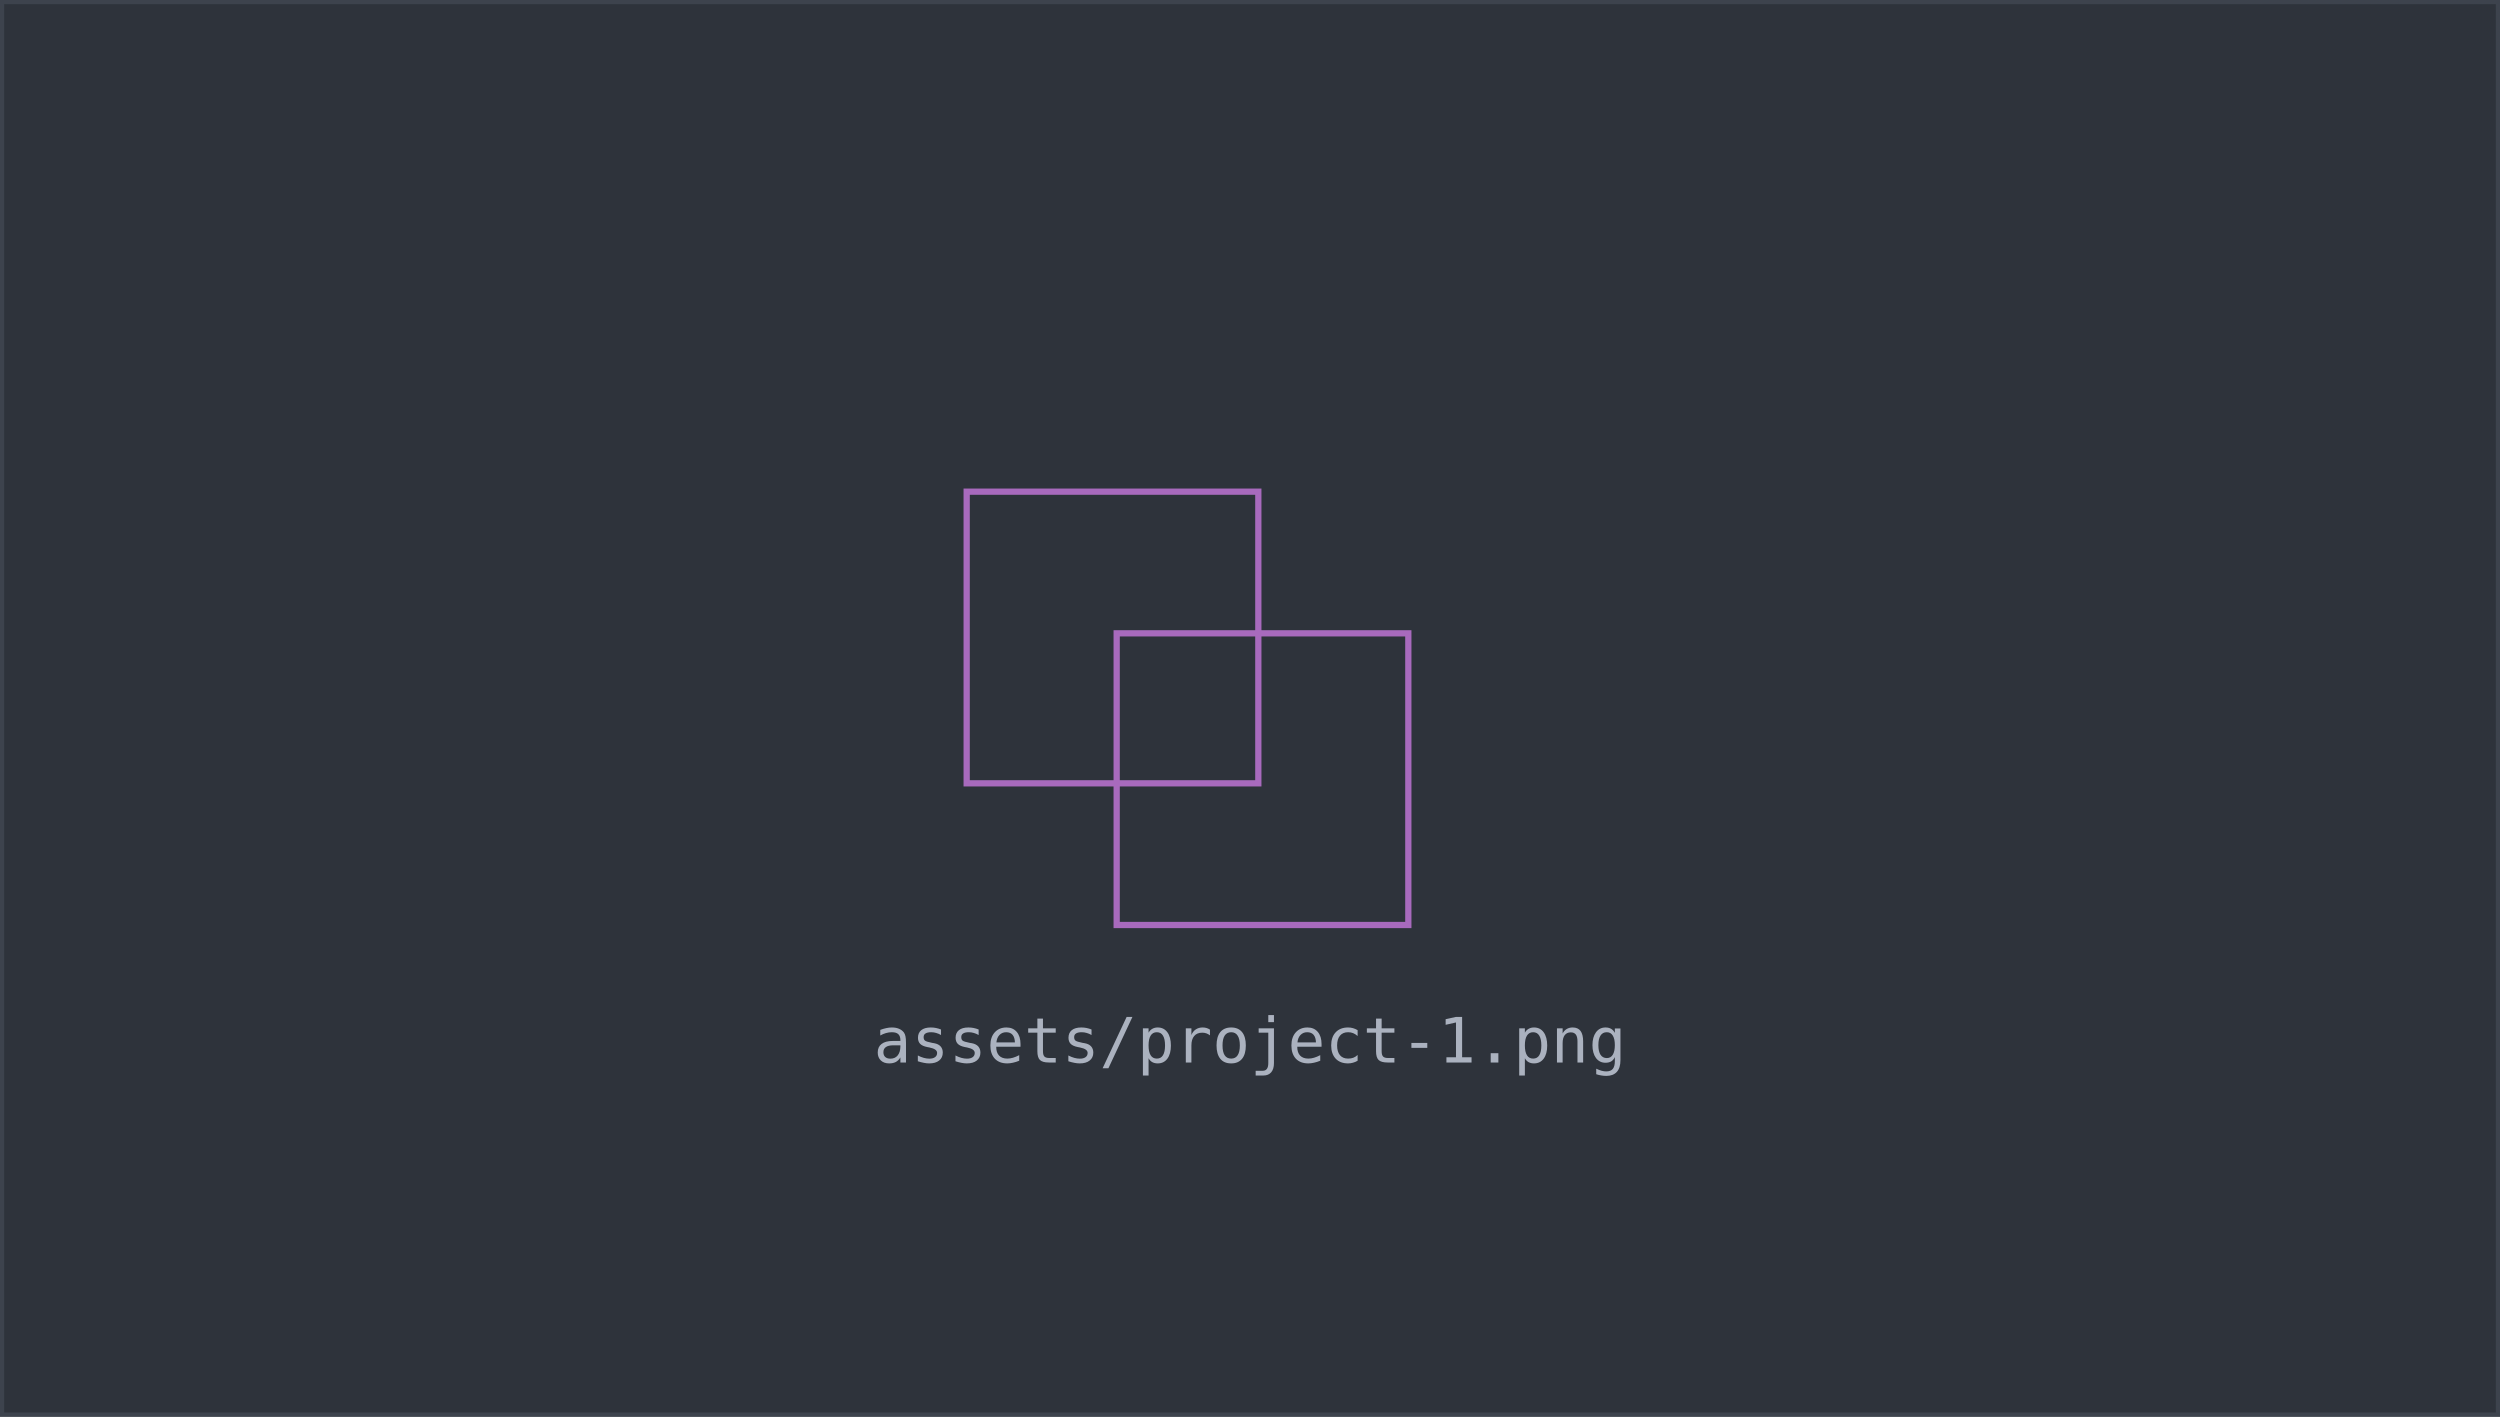
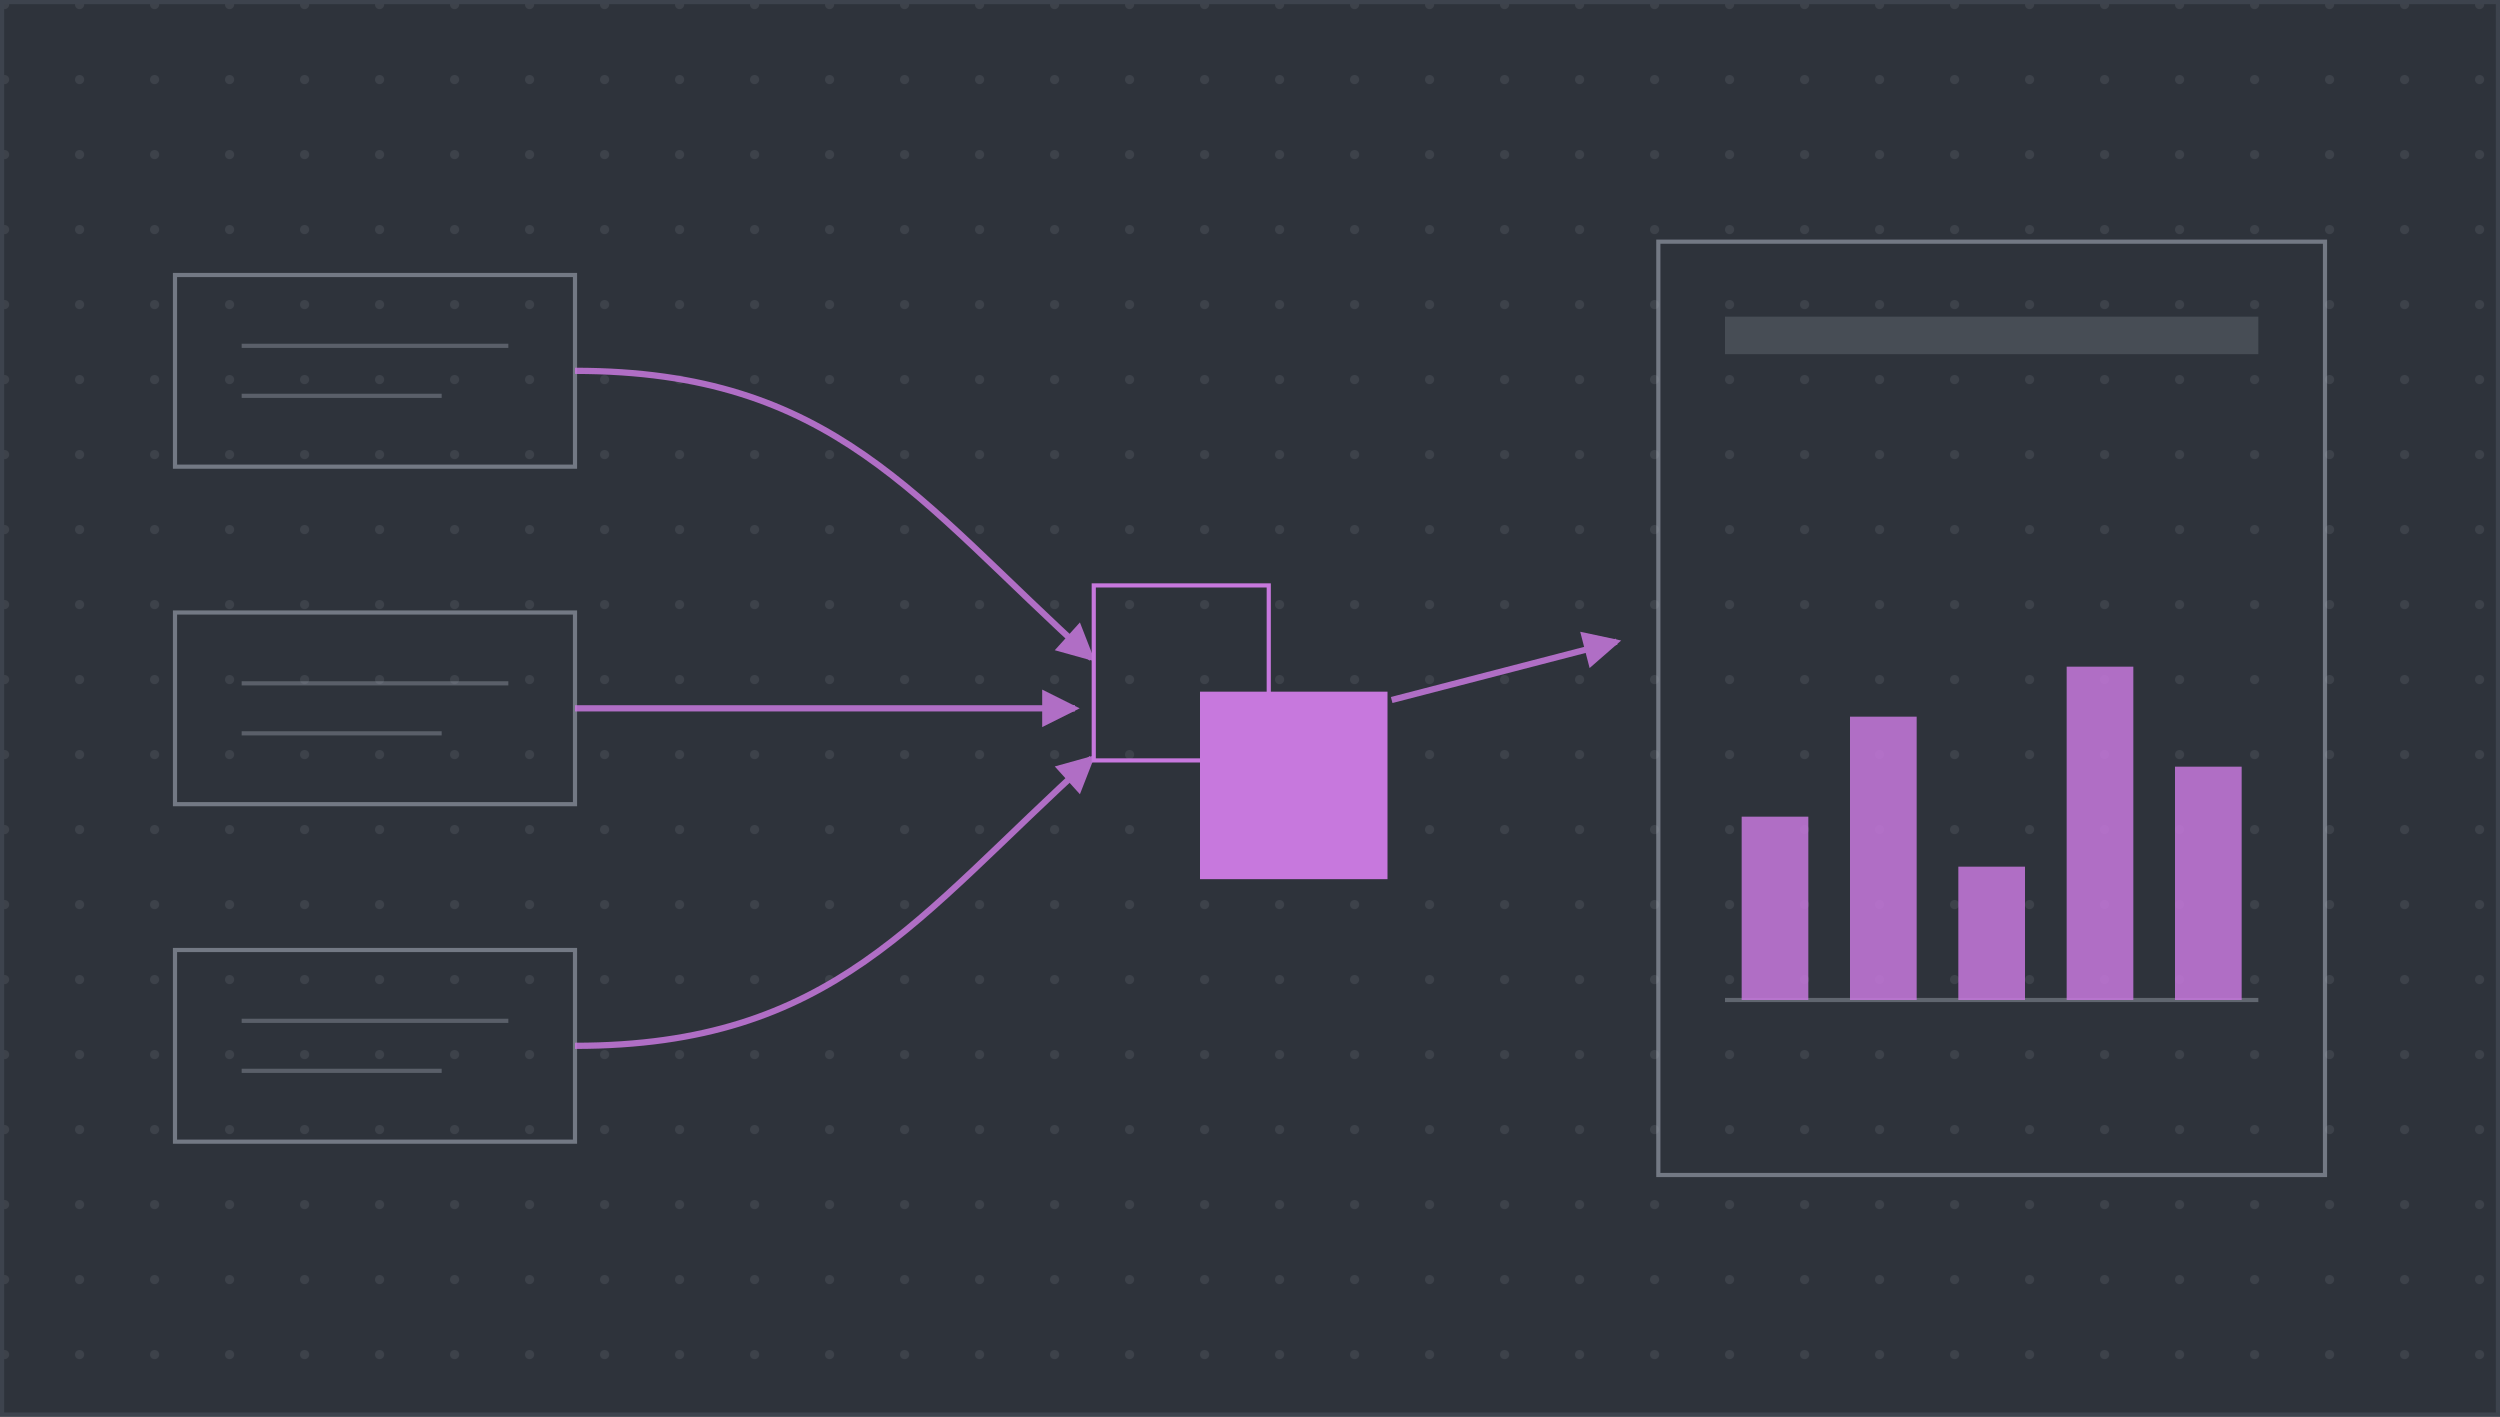
- <svg xmlns="http://www.w3.org/2000/svg" viewBox="0 0 600 340" width="600" height="340" role="img" aria-label="Project screenshot placeholder">
+ <svg xmlns="http://www.w3.org/2000/svg" viewBox="0 0 600 340" width="600" height="340" role="img" aria-label="Abstract diagram of source systems feeding a governed pipeline into an automated report">
+   <defs>
+     <pattern id="p1-dots" width="18" height="18" patternUnits="userSpaceOnUse">
+       <circle cx="1.1" cy="1.1" r="1.1" fill="#ABB2BF" />
+     </pattern>
+     <marker id="p1-arrow" viewBox="0 0 8 8" refX="7" refY="4" markerWidth="6" markerHeight="6" orient="auto-start-reverse">
+       <path d="M0 0 L8 4 L0 8 Z" fill="#C778DD" />
+     </marker>
+   </defs>
  <rect width="600" height="340" fill="#2E333B" />
+   <rect width="600" height="340" fill="url(#p1-dots)" opacity="0.12" />
  <rect x="0.5" y="0.5" width="599" height="339" fill="none" stroke="#3D434D" />
-   <g stroke="#C778DD" stroke-width="1.5" fill="none" opacity="0.8">
-     <rect x="232" y="118" width="70" height="70" />
-     <rect x="268" y="152" width="70" height="70" />
+   <g stroke="#ABB2BF" stroke-opacity="0.55" fill="none">
+     <rect x="42" y="66" width="96" height="46" />
+     <rect x="42" y="147" width="96" height="46" />
+     <rect x="42" y="228" width="96" height="46" />
  </g>
-   <text x="300" y="255" text-anchor="middle" font-family="'Fira Code', monospace" font-size="15" fill="#ABB2BF">
-     assets/project-1.png
-   </text>
+   <g stroke="#ABB2BF" stroke-opacity="0.35">
+     <line x1="58" y1="83" x2="122" y2="83" />
+     <line x1="58" y1="95" x2="106" y2="95" />
+     <line x1="58" y1="164" x2="122" y2="164" />
+     <line x1="58" y1="176" x2="106" y2="176" />
+     <line x1="58" y1="245" x2="122" y2="245" />
+     <line x1="58" y1="257" x2="106" y2="257" />
+   </g>
+   <g stroke="#C778DD" stroke-width="1.5" fill="none" opacity="0.85" marker-end="url(#p1-arrow)">
+     <path d="M138 89 C 200 89, 220 120, 262 158" />
+     <path d="M138 170 L 258 170" />
+     <path d="M138 251 C 200 251, 220 220, 262 182" />
+   </g>
+   <g transform="translate(262,140)">
+     <rect x="0.5" y="0.5" width="42" height="42" fill="none" stroke="#C778DD" />
+     <rect x="26" y="26" width="45" height="45" fill="#C778DD" />
+   </g>
+   <path d="M334 168 L 388 154" stroke="#C778DD" stroke-width="1.5" opacity="0.85" marker-end="url(#p1-arrow)" fill="none" />
+   <g>
+     <rect x="398" y="58" width="160" height="224" fill="none" stroke="#ABB2BF" stroke-opacity="0.55" />
+     <rect x="414" y="76" width="128" height="9" fill="#ABB2BF" opacity="0.2" />
+     <line x1="414" y1="240" x2="542" y2="240" stroke="#ABB2BF" stroke-opacity="0.4" />
+     <g fill="#C778DD" opacity="0.85">
+       <rect x="418" y="196" width="16" height="44" />
+       <rect x="444" y="172" width="16" height="68" />
+       <rect x="470" y="208" width="16" height="32" />
+       <rect x="496" y="160" width="16" height="80" />
+       <rect x="522" y="184" width="16" height="56" />
+     </g>
+   </g>
</svg>
